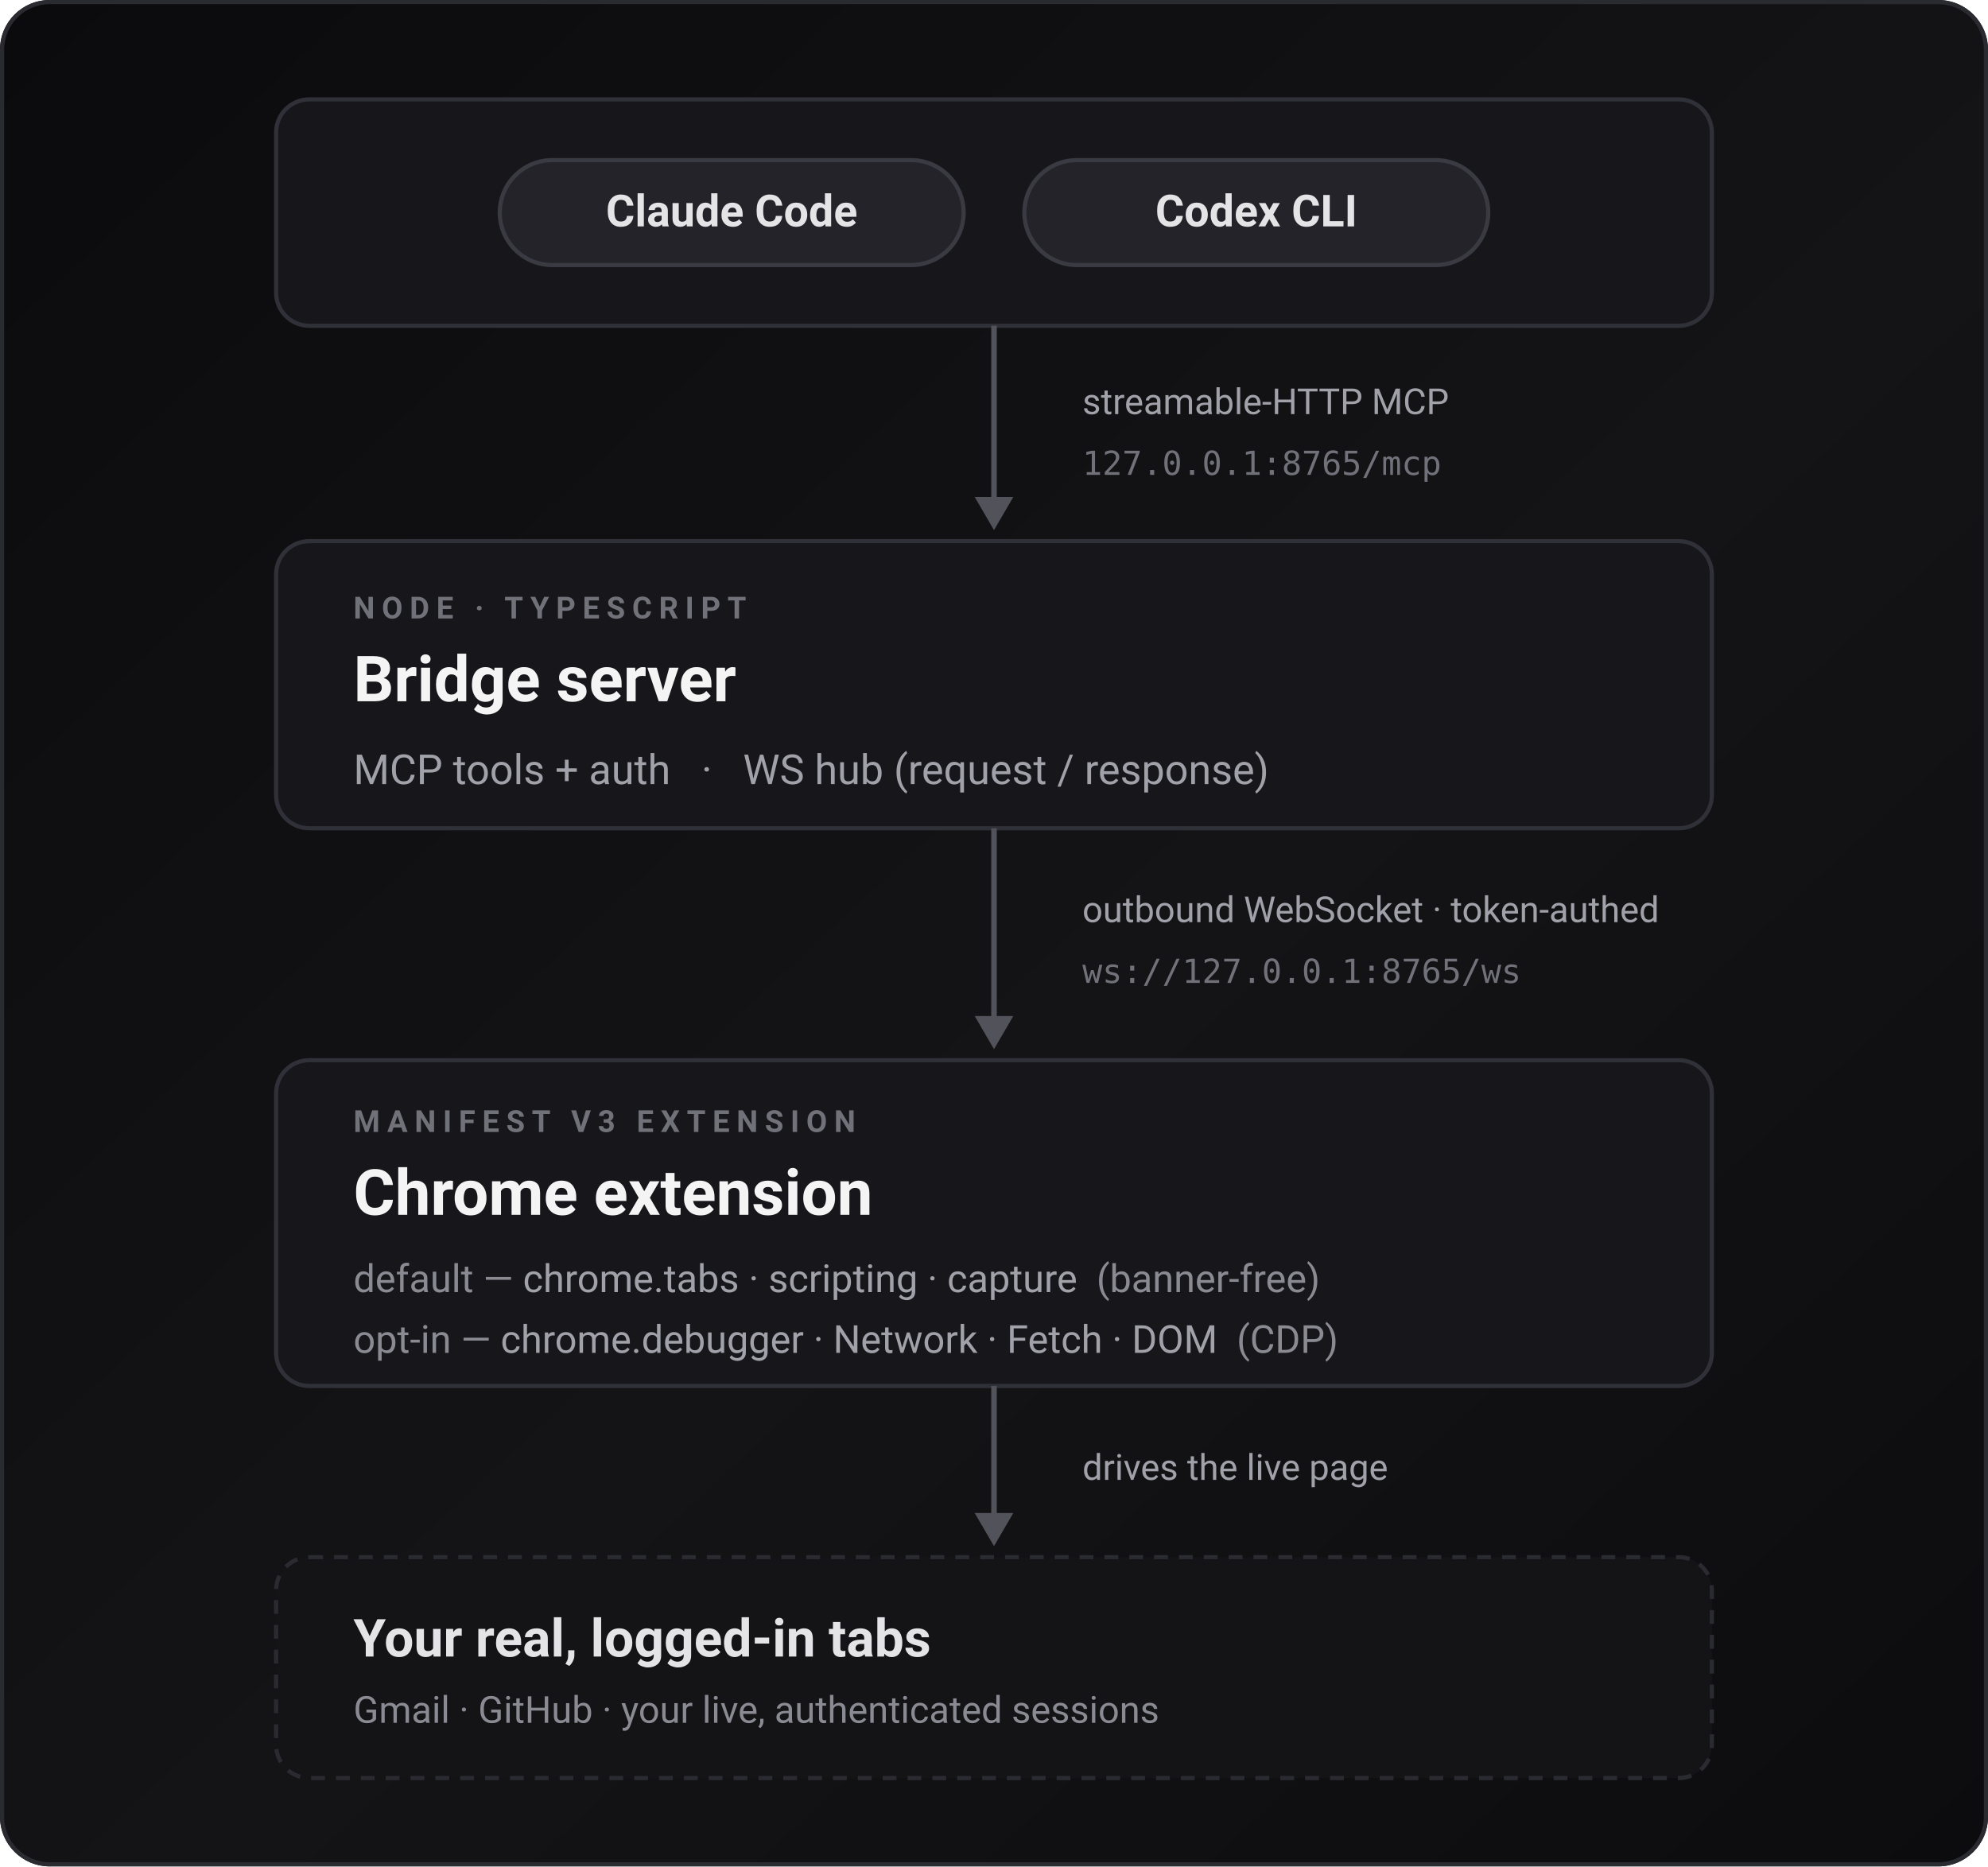
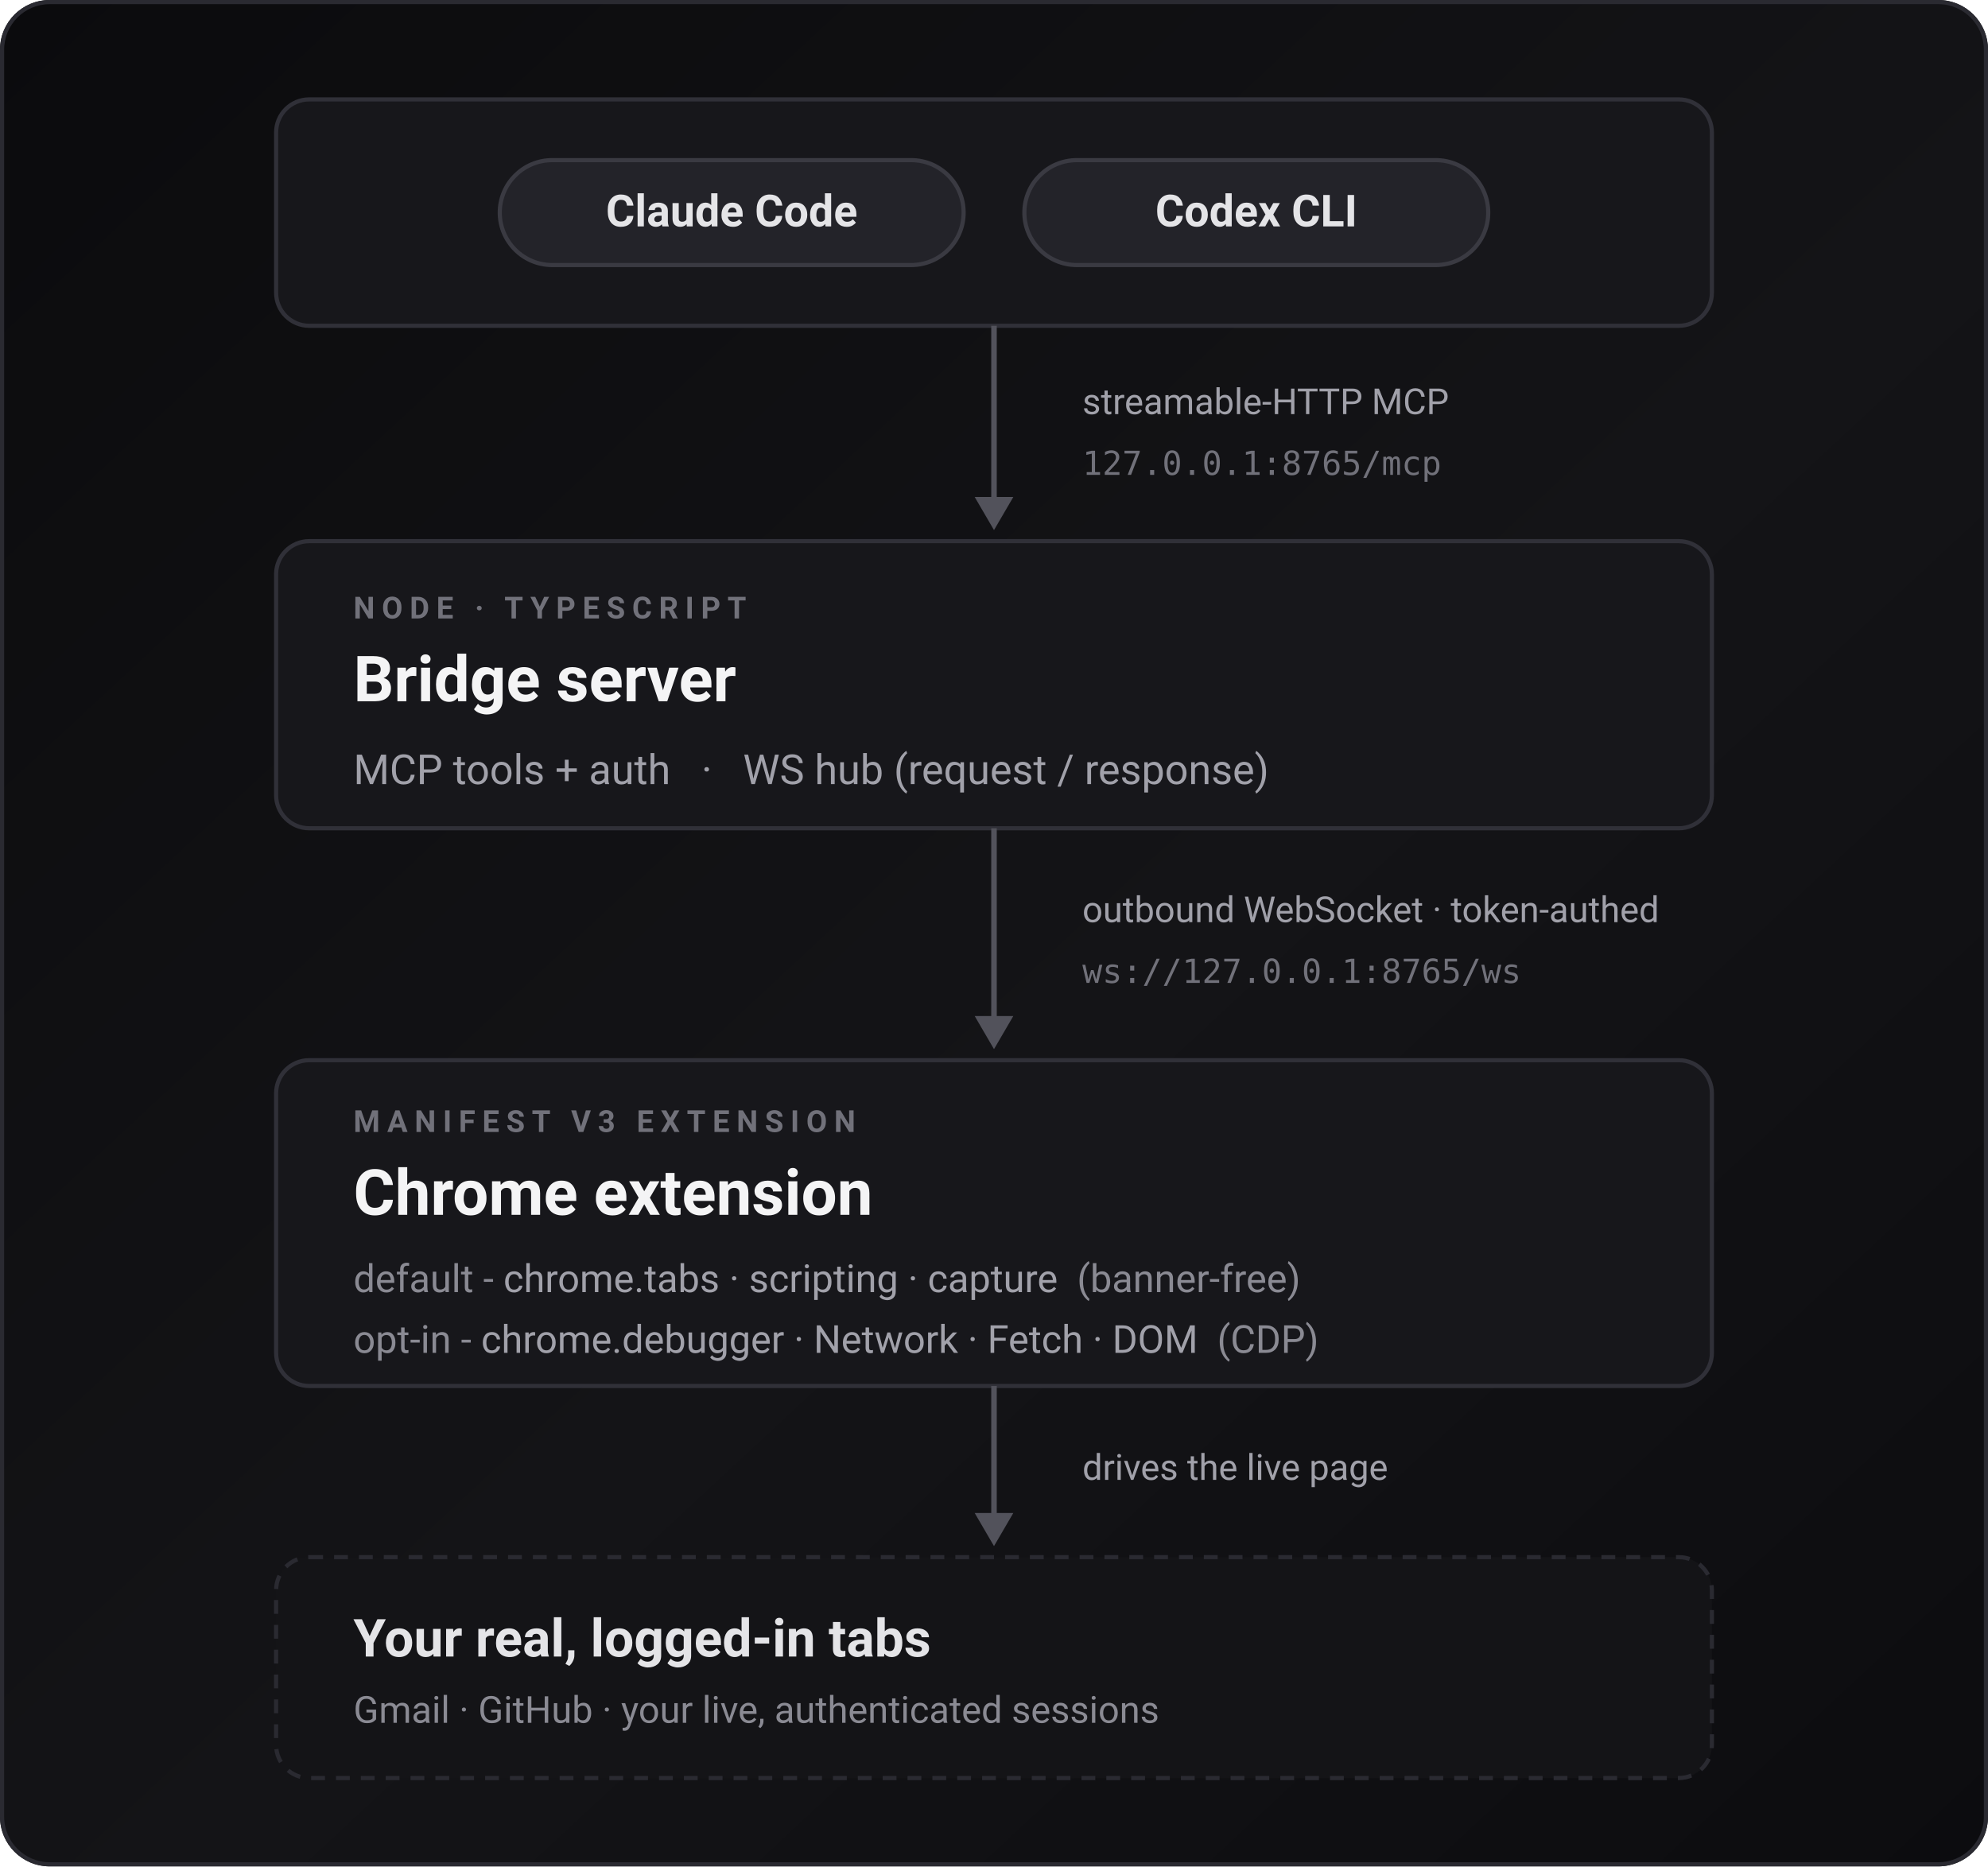
<svg xmlns="http://www.w3.org/2000/svg" viewBox="0 0 720 676" width="720" height="676" role="img" aria-label="Architecture: Claude Code and Codex CLI connect over streamable-HTTP MCP to the bridge server, which relays over an outbound token-authed WebSocket to the Chrome MV3 extension, which drives your real logged-in tabs.">
  <defs>
    <linearGradient id="card" x1="0" y1="0" x2="1" y2="1">
      <stop offset="0" stop-color="#0b0b0d" />
      <stop offset="0.55" stop-color="#141417" />
      <stop offset="1" stop-color="#0c0c0f" />
    </linearGradient>
  </defs>
  <rect x="0" y="0" width="720" height="676" rx="18" fill="url(#card)" />
  <rect x="0.75" y="0.75" width="718.5" height="674.5" rx="17.25" fill="none" stroke="#2a2a31" stroke-width="1.5" />
  <g font-family="ui-sans-serif, -apple-system, 'Segoe UI', Roboto, Helvetica, Arial, sans-serif">
    <rect x="100" y="36" width="520" height="82" rx="12" fill="#17171b" stroke="#303038" stroke-width="1.5" />
    <rect x="181" y="58" width="168" height="38" rx="19" fill="#232329" stroke="#3a3a42" stroke-width="1.5" />
    <text x="265" y="82" text-anchor="middle" font-size="16" font-weight="600" fill="#e4e4e7">Claude Code</text>
    <rect x="371" y="58" width="168" height="38" rx="19" fill="#232329" stroke="#3a3a42" stroke-width="1.5" />
    <text x="455" y="82" text-anchor="middle" font-size="16" font-weight="600" fill="#e4e4e7">Codex CLI</text>
  </g>
  <g stroke="#52525b" stroke-width="2" fill="#52525b">
    <line x1="360" y1="118" x2="360" y2="190" />
    <path d="M 360 192 L 353 180 L 367 180 Z" stroke="none" />
  </g>
  <g font-family="ui-sans-serif, -apple-system, 'Segoe UI', Roboto, Helvetica, Arial, sans-serif">
    <text x="392" y="150" font-size="13" fill="#a1a1aa">streamable-HTTP MCP</text>
    <text x="392" y="172" font-size="12" font-family="ui-monospace, 'SF Mono', Menlo, Consolas, monospace" fill="#71717a">127.0.0.1:8765/mcp</text>
  </g>
  <g font-family="ui-sans-serif, -apple-system, 'Segoe UI', Roboto, Helvetica, Arial, sans-serif">
    <rect x="100" y="196" width="520" height="104" rx="12" fill="#17171b" stroke="#303038" stroke-width="1.5" />
    <text x="128" y="224" font-size="11" letter-spacing="2.5" font-weight="600" fill="#71717a">NODE · TYPESCRIPT</text>
    <text x="128" y="254" font-size="23" font-weight="700" fill="#f4f4f5">Bridge server</text>
    <text x="128" y="284" font-size="15" fill="#a1a1aa">MCP tools + auth   ·   WS hub (request / response)</text>
  </g>
  <g stroke="#52525b" stroke-width="2" fill="#52525b">
    <line x1="360" y1="300" x2="360" y2="378" />
    <path d="M 360 380 L 353 368 L 367 368 Z" stroke="none" />
  </g>
  <g font-family="ui-sans-serif, -apple-system, 'Segoe UI', Roboto, Helvetica, Arial, sans-serif">
    <text x="392" y="334" font-size="13" fill="#a1a1aa">outbound WebSocket · token-authed</text>
    <text x="392" y="356" font-size="12" font-family="ui-monospace, 'SF Mono', Menlo, Consolas, monospace" fill="#71717a">ws://127.0.0.1:8765/ws</text>
  </g>
  <g font-family="ui-sans-serif, -apple-system, 'Segoe UI', Roboto, Helvetica, Arial, sans-serif">
    <rect x="100" y="384" width="520" height="118" rx="12" fill="#17171b" stroke="#303038" stroke-width="1.5" />
    <text x="128" y="410" font-size="11" letter-spacing="2.5" font-weight="600" fill="#71717a">MANIFEST V3 EXTENSION</text>
    <text x="128" y="440" font-size="23" font-weight="700" fill="#f4f4f5">Chrome extension</text>
    <text x="128" y="468" font-size="14" fill="#a1a1aa">
-       <tspan fill="#8a8a93">default —</tspan> chrome.tabs · scripting · capture  <tspan fill="#8a8a93">(banner-free)</tspan>
+       <tspan fill="#8a8a93">default -</tspan> chrome.tabs · scripting · capture  <tspan fill="#8a8a93">(banner-free)</tspan>
    </text>
    <text x="128" y="490" font-size="14" fill="#a1a1aa">
-       <tspan fill="#8a8a93">opt-in —</tspan> chrome.debugger · Network · Fetch · DOM  <tspan fill="#8a8a93">(CDP)</tspan>
+       <tspan fill="#8a8a93">opt-in -</tspan> chrome.debugger · Network · Fetch · DOM  <tspan fill="#8a8a93">(CDP)</tspan>
    </text>
  </g>
  <g stroke="#52525b" stroke-width="2" fill="#52525b">
    <line x1="360" y1="502" x2="360" y2="558" />
    <path d="M 360 560 L 353 548 L 367 548 Z" stroke="none" />
  </g>
  <g font-family="ui-sans-serif, -apple-system, 'Segoe UI', Roboto, Helvetica, Arial, sans-serif">
    <text x="392" y="536" font-size="13" fill="#a1a1aa">drives the live page</text>
  </g>
  <g font-family="ui-sans-serif, -apple-system, 'Segoe UI', Roboto, Helvetica, Arial, sans-serif">
    <rect x="100" y="564" width="520" height="80" rx="12" fill="#141417" stroke="#2a2a31" stroke-width="1.5" stroke-dasharray="5 4" />
    <text x="128" y="600" font-size="19" font-weight="700" fill="#e4e4e7">Your real, logged-in tabs</text>
    <text x="128" y="624" font-size="13.5" fill="#8a8a93">Gmail · GitHub · your live, authenticated sessions</text>
  </g>
</svg>
